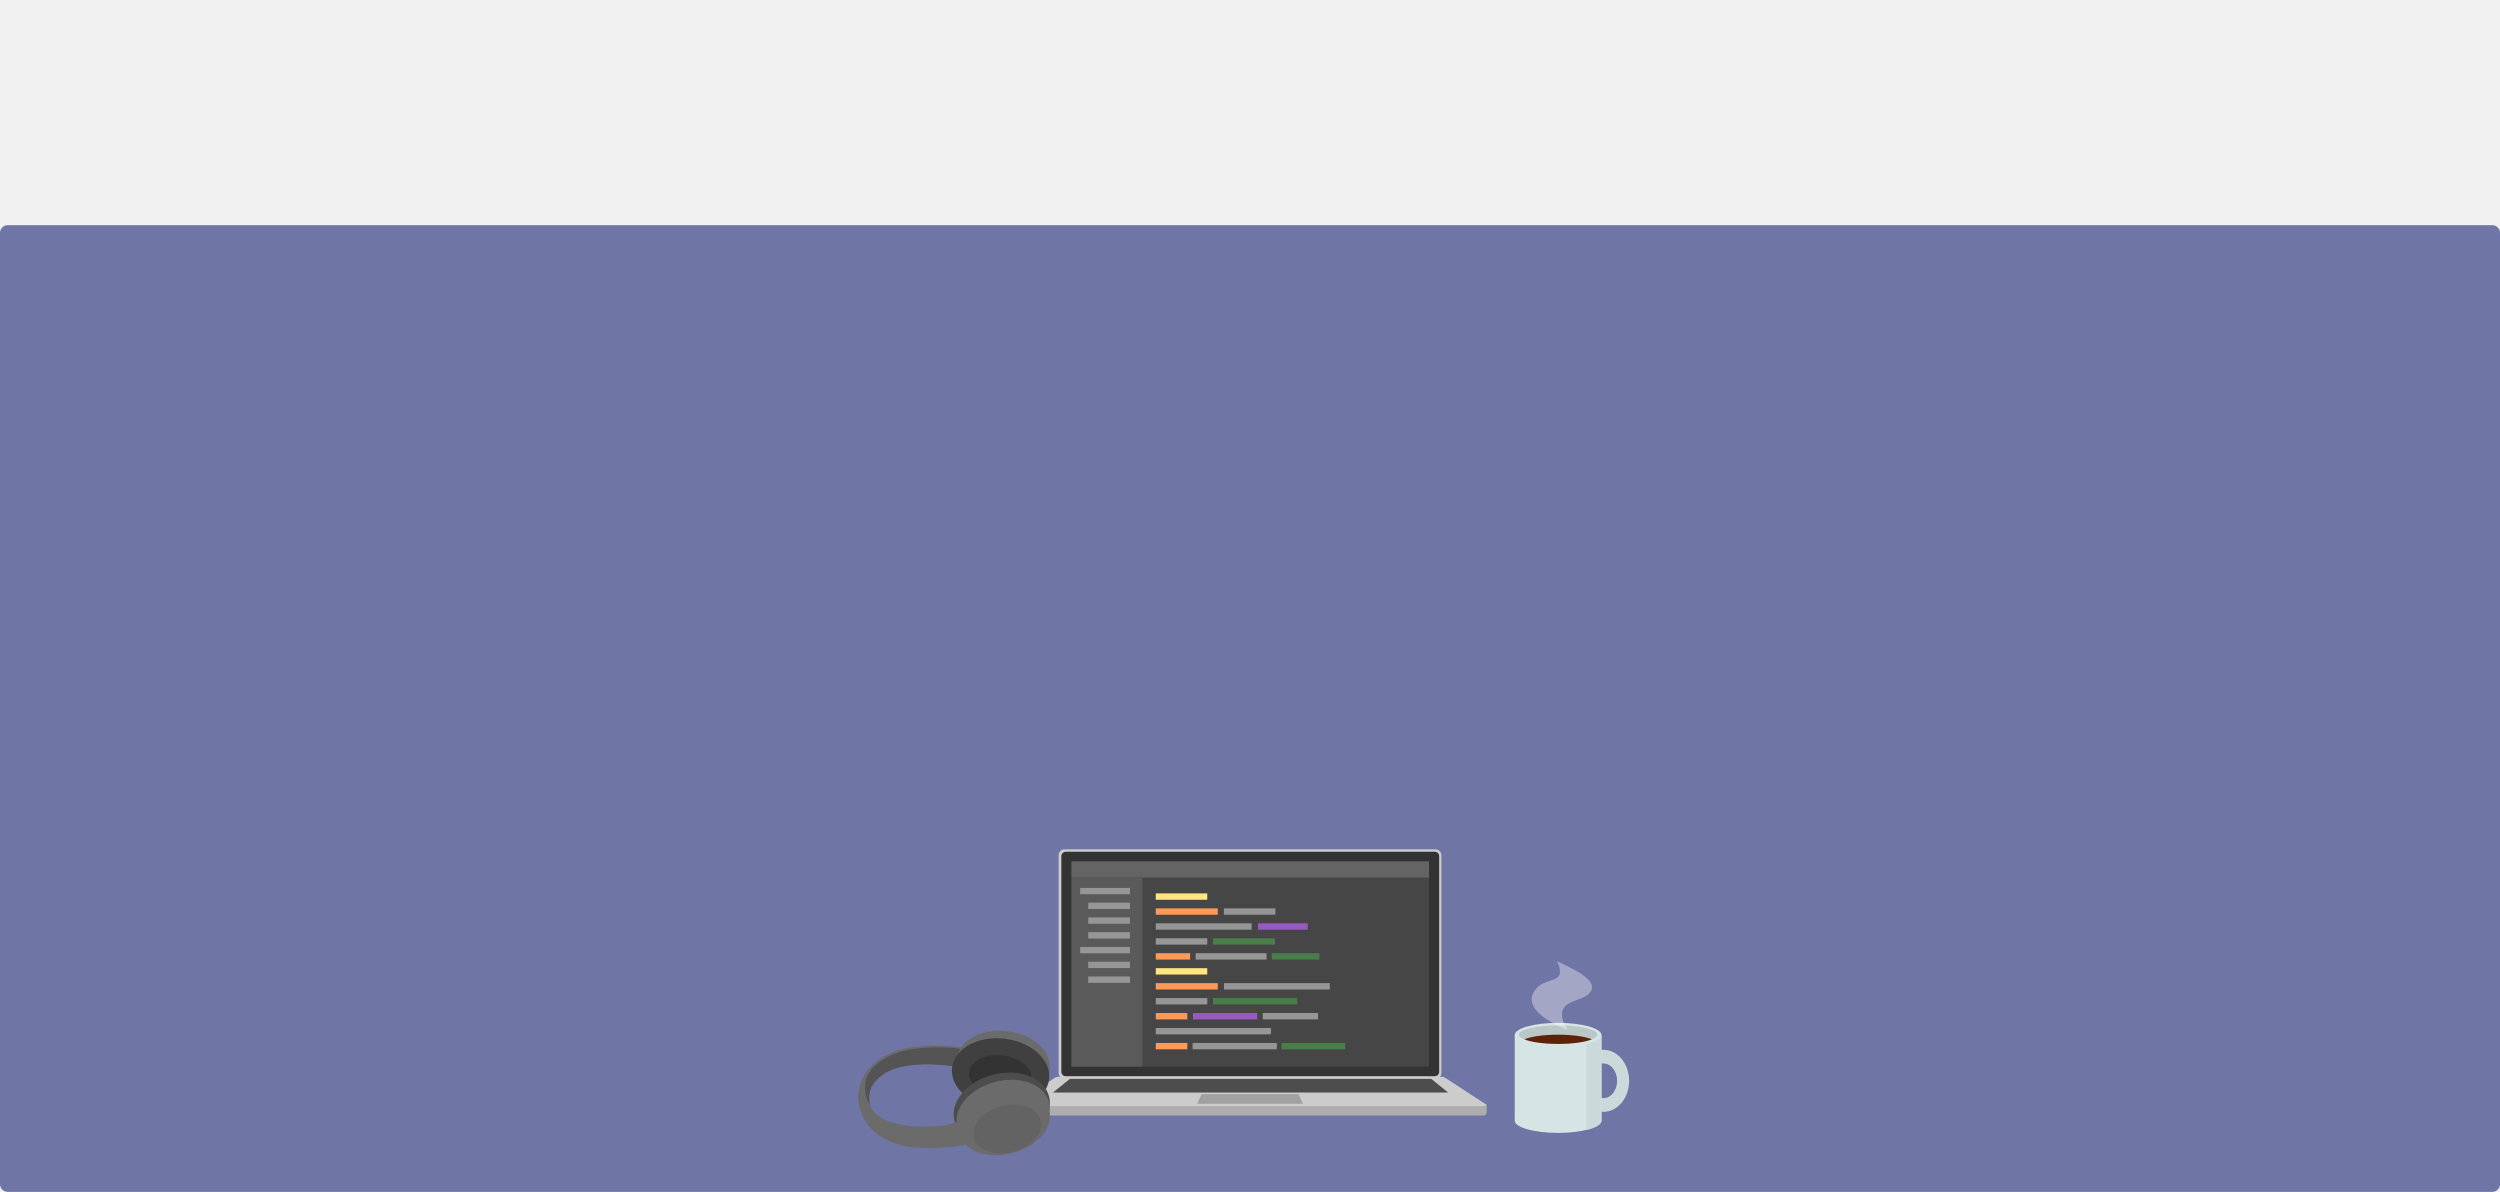
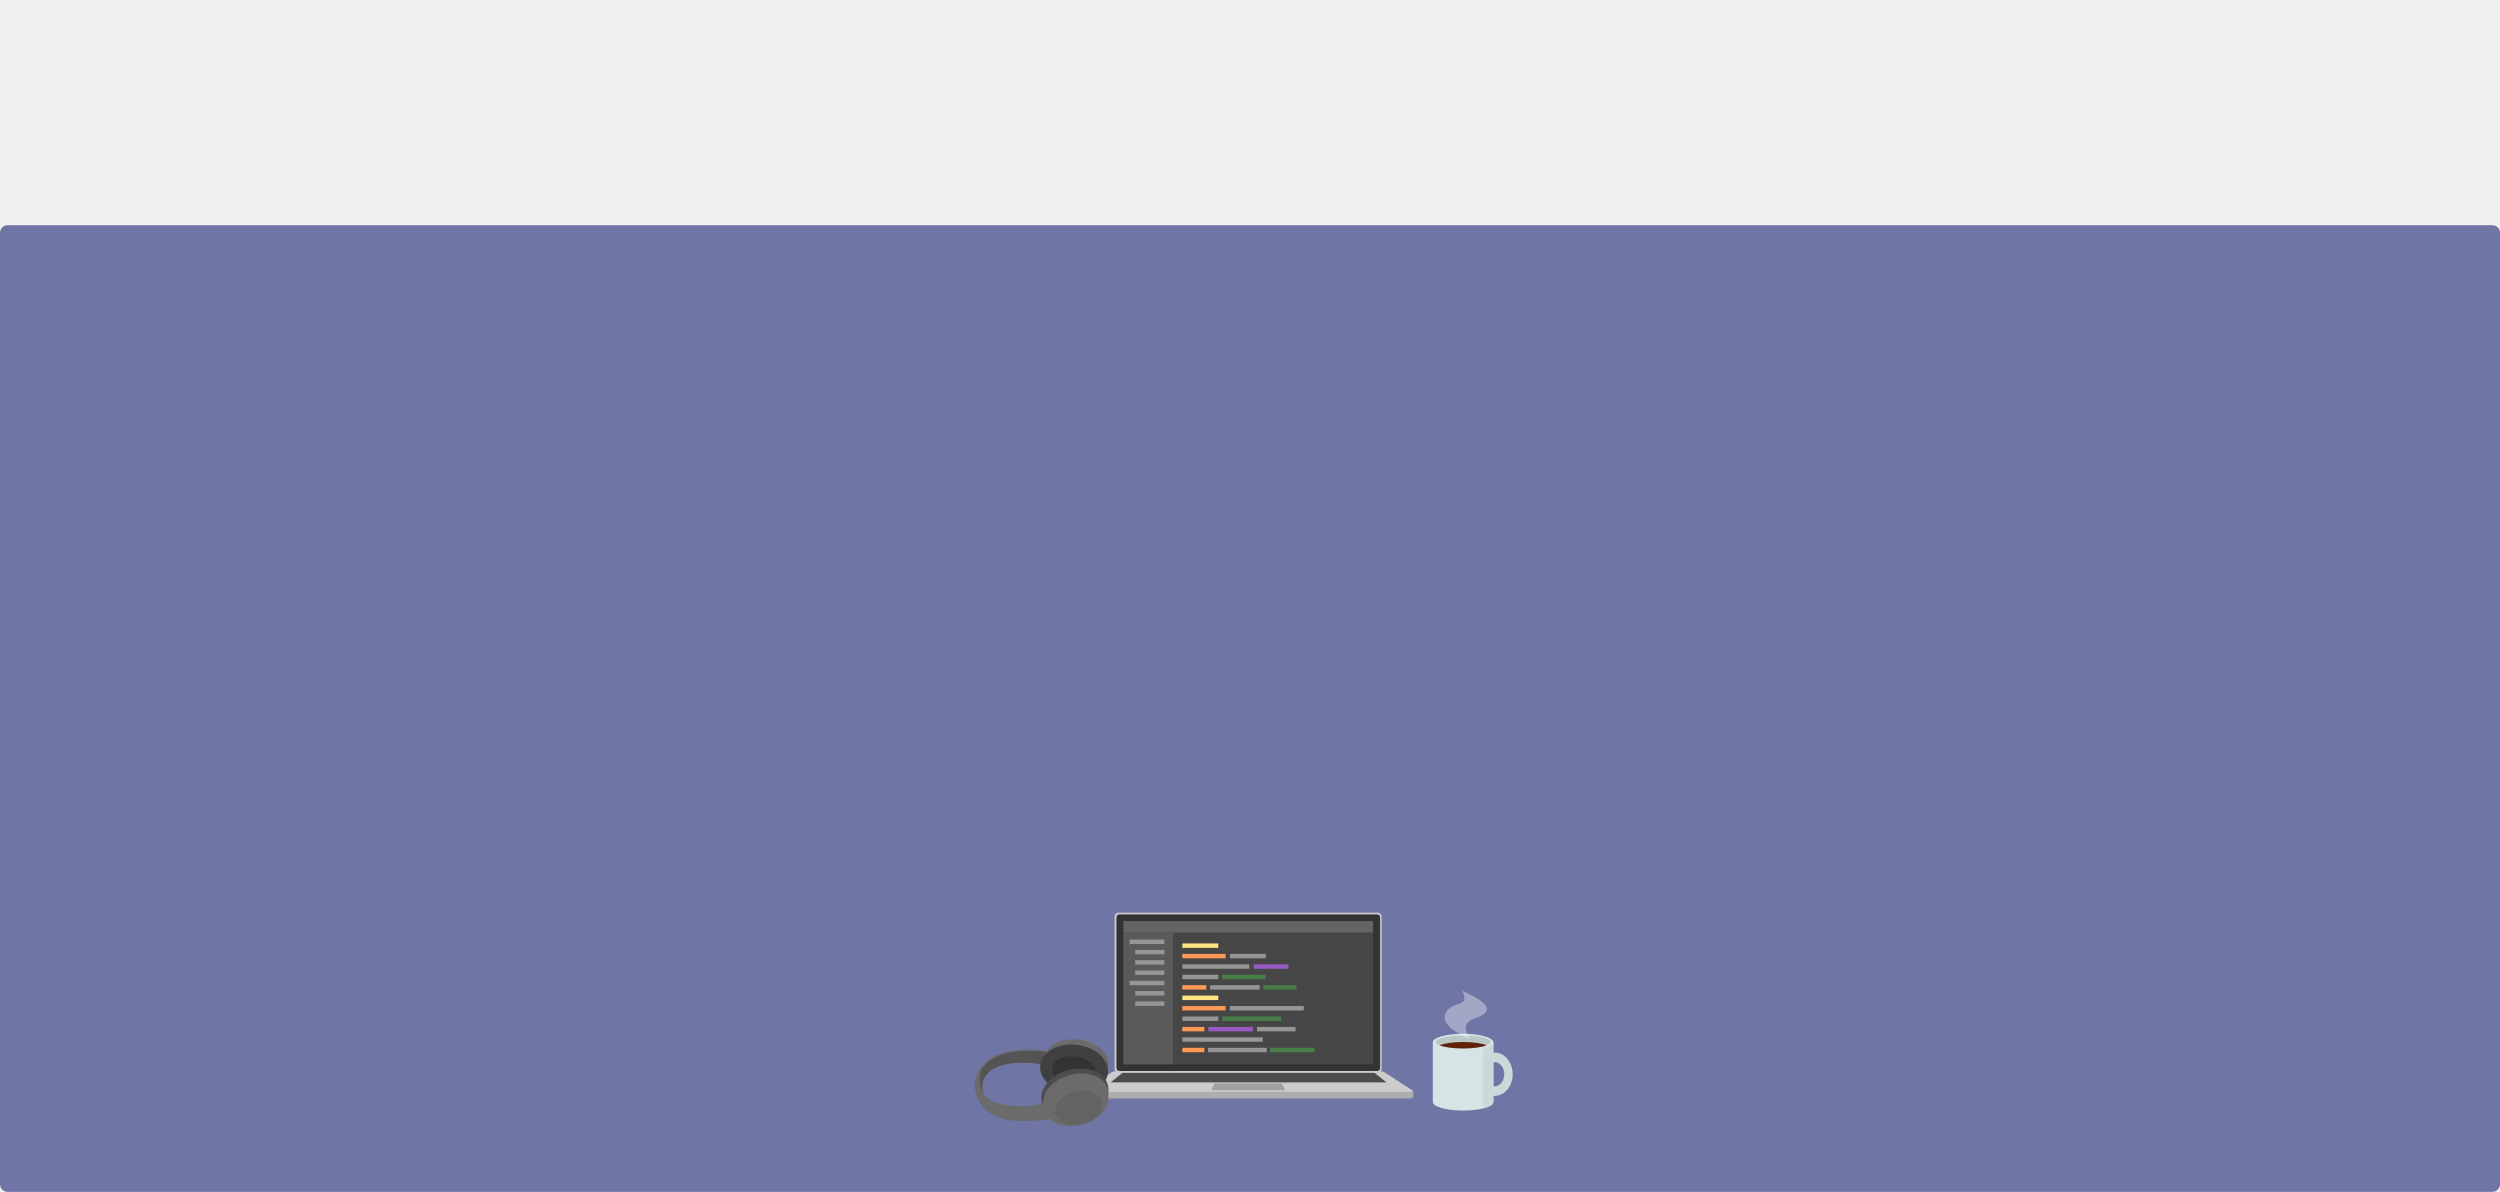
<svg xmlns="http://www.w3.org/2000/svg" width="2085.714" height="994.345" viewBox="0 0 551.845 263.087" version="1.1" id="svg8">
  <defs id="defs2">
    </defs>
  <g id="layer1" transform="translate(-5.077733,85.4139)">
    <rect style="fill:#6f75a5;fill-opacity:1;stroke-width:0.243" id="rect1621" width="551.845" height="213.375" x="5.078" y="-35.702" ry="1.678" />
-     <g id="g2002" transform="matrix(0.5649812,0,0,0.5649812,110.2569,-41.48184)">
+     <g id="g2002" transform="matrix(0.394258,0,0,0.394258,161.4322,15.87876)">
      <path id="path1695-3-6" style="fill:#cad9d9;fill-opacity:1;stroke-width:0.069" d="m 440.282,332.385 a 10.059,12.129 0 0 0 -10.059,12.129 10.059,12.129 0 0 0 10.059,12.129 10.059,12.129 0 0 0 10.059,-12.129 10.059,12.129 0 0 0 -10.059,-12.129 z m -0.008,5.355 a 5.355,6.774 0 0 1 0.008,0 5.355,6.774 0 0 1 5.355,6.774 5.355,6.774 0 0 1 -5.355,6.774 5.355,6.774 0 0 1 -5.355,-6.774 5.355,6.774 0 0 1 5.347,-6.774 z" />
      <rect style="fill:#d5e5e5;fill-opacity:1;stroke-width:0.073" id="rect1672-2" width="33.892" height="33.179" x="405.64" y="326.752" ry="0" />
      <ellipse style="fill:#d5e4e5;fill-opacity:1;stroke-width:0.076" id="path1674-4-6" cx="422.587" cy="360.09" rx="16.946" ry="4.776" />
      <path id="path1674-4-6-1" style="fill:#cad9d9;fill-opacity:1;stroke-width:0.076" d="m 433.637,326.752 v 36.854 h 0.42 a 16.946,4.776 0 0 0 5.476,-3.516 16.946,4.776 0 0 0 0,-0.008 16.946,4.776 0 0 0 -0.01,-0.151 h 0.01 v -33.179 z" />
      <ellipse style="fill:#d5e4e5;fill-opacity:1;stroke-width:0.076" id="path1674-7" cx="422.587" cy="326.643" rx="16.946" ry="4.776" />
      <ellipse style="fill:#b9c7c7;fill-opacity:1;stroke-width:0.063" id="path1674-9-6" cx="422.581" cy="326.452" rx="15.327" ry="3.6" />
      <path id="rect1806-0" style="fill:#ffffff;fill-opacity:0.361;stroke-width:0.069" d="m 422.081,297.663 c 1e-5,0 1.941,3.332 0.976,5.644 -1.374,2.672 -8.35,1.625 -10.545,7.752 -1.468,4.638 3.48,9.338 14.133,13.834 0,0 -4.154,-5.209 -1.874,-8.789 2.281,-3.58 9.294,-3 10.95,-7.282 1.403,-5.016 -10.645,-9.28 -13.641,-11.159 z" />
      <path id="path1674-9-0-8" style="fill:#5f2108;fill-opacity:1;stroke-width:0.061" d="m 422.536,326.493 a 14.967,3.426 0 0 0 -13.125,1.805 14.967,3.426 0 0 0 13.186,1.805 14.967,3.426 0 0 0 13.186,-1.805 14.967,3.426 0 0 0 -13.186,-1.805 14.967,3.426 0 0 0 -0.06,0 z" />
    </g>
-     <g id="g974">
+     <g id="g974" transform="matrix(0.697825,0,0,0.697825,84.49223,44.82582)">
      <g id="g931">
        <rect style="fill:#cccccc;fill-rule:evenodd;stroke-width:0.166" id="rect10-6" width="84.496" height="50.647" x="238.752" y="102.062" ry="1.301" />
        <rect style="fill:#333333;fill-rule:evenodd;stroke-width:0.163" id="rect10" width="83.398" height="49.549" x="239.36" y="102.603" ry="0.975" />
        <rect style="fill:#464646;fill-opacity:1;fill-rule:evenodd;stroke-width:0.152" id="rect10-0" width="78.921" height="45.305" x="241.598" y="104.725" ry="0" />
        <rect style="fill:#646464;fill-opacity:1;fill-rule:evenodd;stroke-width:0.043" id="rect10-0-3" width="78.921" height="3.582" x="241.598" y="104.725" ry="0" />
        <rect style="fill:#5a5a5a;fill-opacity:1;fill-rule:evenodd;stroke-width:0.065" id="rect10-0-3-1" width="15.642" height="41.723" x="241.598" y="108.307" ry="0" />
        <rect style="fill:#969696;fill-opacity:1;fill-rule:evenodd;stroke-width:0.01" id="rect10-0-3-1-3-3-5" width="11.363" height="1.402" x="275.239" y="115.097" ry="0" />
        <rect style="fill:#ff9955;fill-opacity:1;fill-rule:evenodd;stroke-width:0.011" id="rect10-0-3-1-3-3-5-3" width="13.686" height="1.402" x="260.202" y="115.097" ry="0" />
        <rect style="fill:#ffe680;fill-opacity:1;fill-rule:evenodd;stroke-width:0.01" id="rect10-0-3-1-3-3-5-3-0" width="11.363" height="1.402" x="260.202" y="111.796" ry="0" />
        <rect style="fill:#969696;fill-opacity:1;fill-rule:evenodd;stroke-width:0.014" id="rect10-0-3-1-3-3-5-8" width="21.143" height="1.402" x="260.202" y="118.398" ry="0" />
        <rect style="fill:#969696;fill-opacity:1;fill-rule:evenodd;stroke-width:0.01" id="rect10-0-3-1-3-3-5-8-5" width="11.363" height="1.402" x="260.202" y="121.699" ry="0" />
        <rect style="fill:#975ac1;fill-opacity:1;fill-rule:evenodd;stroke-width:0.01" id="rect10-0-3-1-3-3-5-3-4" width="10.996" height="1.402" x="282.758" y="118.398" ry="0" />
        <rect style="fill:#497e49;fill-opacity:1;fill-rule:evenodd;stroke-width:0.011" id="rect10-0-3-1-3-3-5-3-4-2" width="13.686" height="1.402" x="272.815" y="121.699" ry="0" />
        <rect style="fill:#969696;fill-opacity:1;fill-rule:evenodd;stroke-width:0.012" id="rect10-0-3-1-3-3-5-8-7" width="15.642" height="1.402" x="269.004" y="124.999" ry="0" />
        <rect style="fill:#497e49;fill-opacity:1;fill-rule:evenodd;stroke-width:0.01" id="rect10-0-3-1-3-3-5-3-4-2-4" width="10.507" height="1.402" x="285.814" y="124.999" ry="0" />
        <rect style="fill:#969696;fill-opacity:1;fill-rule:evenodd;stroke-width:0.015" id="rect10-0-3-1-3-3-5-1" width="23.344" height="1.402" x="275.264" y="131.601" ry="0" />
        <rect style="fill:#ff9955;fill-opacity:1;fill-rule:evenodd;stroke-width:0.011" id="rect10-0-3-1-3-3-5-3-02" width="13.686" height="1.402" x="260.202" y="131.601" ry="0" />
        <rect style="fill:#ffe680;fill-opacity:1;fill-rule:evenodd;stroke-width:0.01" id="rect10-0-3-1-3-3-5-3-0-2" width="11.363" height="1.402" x="260.202" y="128.3" ry="0" />
        <rect style="fill:#969696;fill-opacity:1;fill-rule:evenodd;stroke-width:0.011" id="rect10-0-3-1-3-3-5-8-4" width="12.219" height="1.402" x="283.808" y="138.203" ry="0" />
        <rect style="fill:#969696;fill-opacity:1;fill-rule:evenodd;stroke-width:0.01" id="rect10-0-3-1-3-3-5-8-5-7" width="11.363" height="1.402" x="260.202" y="134.902" ry="0" />
        <rect style="fill:#975ac1;fill-opacity:1;fill-rule:evenodd;stroke-width:0.011" id="rect10-0-3-1-3-3-5-3-4-7" width="14.175" height="1.402" x="268.41" y="138.203" ry="0" />
        <rect style="fill:#497e49;fill-opacity:1;fill-rule:evenodd;stroke-width:0.013" id="rect10-0-3-1-3-3-5-3-4-2-0" width="18.576" height="1.402" x="272.84" y="134.902" ry="0" />
        <rect style="fill:#497e49;fill-opacity:1;fill-rule:evenodd;stroke-width:0.011" id="rect10-0-3-1-3-3-5-3-4-2-4-9" width="14.052" height="1.402" x="287.946" y="144.805" ry="0" />
        <rect style="fill:#969696;fill-opacity:1;fill-rule:evenodd;stroke-width:0.015" id="rect10-0-3-1-3-3-5-8-7-0-6" width="25.422" height="1.402" x="260.202" y="141.504" ry="0" />
        <rect style="fill:#969696;fill-opacity:1;fill-rule:evenodd;stroke-width:0.013" id="rect10-0-3-1-3-3-5-8-7-0-6-2" width="18.576" height="1.402" x="268.334" y="144.805" ry="0" />
        <rect style="fill:#ff9955;fill-opacity:1;fill-rule:evenodd;stroke-width:0.008" id="rect10-0-3-1-3-3-5-3-02-8" width="7.573" height="1.402" x="260.202" y="124.999" ry="0" />
        <rect style="fill:#ff9955;fill-opacity:1;fill-rule:evenodd;stroke-width:0.008" id="rect10-0-3-1-3-3-5-3-02-4" width="6.962" height="1.402" x="260.202" y="138.203" ry="0" />
        <rect style="fill:#ff9955;fill-opacity:1;fill-rule:evenodd;stroke-width:0.008" id="rect10-0-3-1-3-3-5-3-02-4-2" width="6.962" height="1.402" x="260.202" y="144.805" ry="0" />
        <rect style="fill:#969696;fill-opacity:1;fill-rule:evenodd;stroke-width:0.01" id="rect10-0-3-1-3-3-5-8-58" width="10.996" height="1.402" x="243.514" y="110.573" ry="0" />
        <rect style="fill:#969696;fill-opacity:1;fill-rule:evenodd;stroke-width:0.009" id="rect10-0-3-1-3-3-5-8-58-0" width="9.222" height="1.402" x="245.289" y="113.834" ry="0" />
        <rect style="fill:#969696;fill-opacity:1;fill-rule:evenodd;stroke-width:0.009" id="rect10-0-3-1-3-3-5-8-58-05" width="9.222" height="1.402" x="245.289" y="117.094" ry="0" />
        <rect style="fill:#969696;fill-opacity:1;fill-rule:evenodd;stroke-width:0.009" id="rect10-0-3-1-3-3-5-8-58-3" width="9.222" height="1.402" x="245.289" y="120.354" ry="0" />
        <rect style="fill:#969696;fill-opacity:1;fill-rule:evenodd;stroke-width:0.01" id="rect10-0-3-1-3-3-5-8-58-33" width="10.996" height="1.402" x="243.514" y="123.614" ry="0" />
        <rect style="fill:#969696;fill-opacity:1;fill-rule:evenodd;stroke-width:0.009" id="rect10-0-3-1-3-3-5-8-58-2" width="9.222" height="1.402" x="245.289" y="126.874" ry="0" />
        <rect style="fill:#969696;fill-opacity:1;fill-rule:evenodd;stroke-width:0.009" id="rect10-0-3-1-3-3-5-8-58-9" width="9.222" height="1.402" x="245.289" y="130.134" ry="0" />
      </g>
      <g id="g1061" transform="matrix(0.9039028,0,0,0.9039028,24.09931,-30.80284)">
        <rect style="fill:#adadad;fill-opacity:1;stroke-width:0.16" id="rect1499-0-4" width="115.585" height="2.586" x="226.42" y="209.416" ry="0.762" />
        <rect style="fill:#adadad;fill-opacity:1;stroke-width:0.079" id="rect1499-6-8-3" width="115.585" height="0.625" x="226.42" y="209.537" ry="0" />
        <path id="rect1412-9-5" style="fill:#cccccc;fill-opacity:1;stroke-width:0.099" d="m 237.722,202.52 h 92.981 c 0.703,0 0.923,0.102 1.269,0.328 l 9.95,6.487 c 0.418,0.273 -0.684,0.396 -1.534,0.396 H 228.037 c -0.85,0 -1.952,-0.123 -1.534,-0.396 l 9.95,-6.487 c 0.346,-0.226 0.566,-0.328 1.269,-0.328 z" />
        <path id="rect1522-7-2" style="fill:#4d4d4d;fill-opacity:1;stroke-width:0.099" d="m 240.443,203.051 h 87.809 c 0.134,0 0.22,0.007 0.241,0.024 l 4.065,3.277 c 0.023,0.019 -0.117,0.027 -0.263,0.027 h -95.894 c -0.146,0 -0.286,-0.007 -0.263,-0.027 l 4.065,-3.277 c 0.021,-0.019 0.108,-0.024 0.241,-0.024 z" />
        <path id="rect1522-6-7-9" style="fill:#a1a1a1;fill-opacity:1;stroke-width:0.043" d="m 272.446,206.781 h 23.535 c 0.036,0 0.059,0.005 0.065,0.016 l 1.089,2.315 c 0.007,0.016 -0.032,0.021 -0.07,0.021 h -25.702 c -0.039,0 -0.077,-0.005 -0.07,-0.021 l 1.089,-2.315 c 0.006,-0.016 0.029,-0.016 0.065,-0.016 z" />
      </g>
    </g>
-     <g id="g977" transform="matrix(1.081757,0,0,1.081757,-68.76877,-67.42553)">
+     <g id="g977" transform="matrix(0.7548772,0,0,0.7548772,36.50367,-2.2254)">
      <g id="g939" transform="matrix(0.9158696,0,0,0.9568489,22.5584,9.391637)">
        <path style="fill:#6b6b6b;fill-opacity:1;stroke-width:0.075" d="m 261.004,217.472 c -3.427,0.299 -7.104,0.206 -9.422,-0.24 -5.111,-0.982 -8.801,-3.834 -10.039,-7.758 -0.573,-1.818 -0.49,-3.601 -0.095,-5.048 1.01,-3.693 4.727,-6.753 9.525,-7.886 1.252,-0.296 3.749,-0.669 5.327,-0.742 2.407,-0.112 4.755,-0.038 6.561,0.207 1.467,0.199 1.736,0.269 1.821,0.469 0.04,0.095 0.209,1.071 0.375,2.17 0.285,1.886 0.294,1.996 0.161,1.975 -0.077,-0.012 -0.724,-0.127 -1.437,-0.256 -5.425,-0.978 -11.563,-0.775 -14.909,0.493 -2.859,1.083 -4.771,2.889 -5.279,4.984 -0.142,0.587 -0.147,0.733 -0.049,1.512 0.13,1.035 0.228,1.587 0.91,2.366 1.425,1.628 3.544,2.558 7.076,3.075 4.278,0.626 9.493,0.203 14.994,-1.114 0.453,-0.108 0.829,-0.216 0.844,-0.202 0.032,0.027 0.789,4.738 0.765,4.767 -0.089,0.115 -4.522,0.987 -5.506,1.083 -0.17,0.017 -0.902,0.082 -1.625,0.145 z" id="path2381" />
        <path id="path2381-4-2-4" style="fill:#545454;fill-opacity:1;stroke-width:0.073" d="m 253.585,196.508 c -1.056,0.143 -2.038,0.309 -2.527,0.443 -4.75,1.294 -7.238,3.575 -8.107,5.79 -0.483,1.23 -0.528,3.918 0.724,5.592 -0.222,-1.726 -0.16,-2.49 0.381,-3.645 0.542,-1.154 2.043,-2.855 4.905,-3.907 1.941,-0.588 3.39,-0.797 5.726,-0.965 2.337,-0.169 6.183,0.115 9.198,0.619 0.712,0.119 1.334,0.018 1.412,0.029 0.133,0.019 0.124,-0.086 -0.151,-1.889 -0.124,-0.812 -0.249,-1.549 -0.318,-1.886 -0.174,-0.111 -0.595,-0.181 -1.712,-0.321 -1.804,-0.225 -4.15,-0.283 -6.555,-0.162 -0.789,0.04 -1.92,0.159 -2.976,0.302 z" />
      </g>
      <g id="g935" transform="rotate(4.180527,255.4557,214.7369)">
        <ellipse style="fill:#6b6b6b;fill-opacity:1;stroke-width:0.182" id="path2285-5" cx="280.488" cy="186.379" rx="9.448" ry="6.526" transform="matrix(0.9989532,0.04574331,-0.04430354,0.9990181,0,0)" />
        <rect style="fill:#6b6b6b;fill-opacity:1;stroke-width:0.022" id="rect2696" width="0.713" height="1.836" x="280.666" y="199.06" ry="0.002" />
        <ellipse style="fill:#404040;fill-opacity:1;stroke-width:0.122" id="path2287-1" cx="280.28" cy="188.791" rx="9.969" ry="7.143" transform="rotate(2.580196)" />
        <ellipse style="fill:#333333;fill-opacity:1;stroke-width:0.075" id="path2287-1-6" transform="rotate(2.580196)" ry="4.188" rx="6.4" cy="189.244" cx="280.271" />
      </g>
      <g id="g929" transform="translate(-0.5669643,0.3779762)">
        <ellipse style="fill:#4d4d4d;fill-opacity:1;stroke-width:0.122" id="path2287" cx="213.004" cy="270.295" rx="9.969" ry="7.143" transform="rotate(-14.32121)" />
        <ellipse style="fill:#6b6b6b;fill-opacity:1;stroke-width:0.182" id="path2285" cx="213.707" cy="273.812" rx="9.481" ry="6.521" transform="matrix(0.9681191,-0.2504904,0.2442591,0.96971,0,0)" />
        <rect style="fill:#6b6b6b;fill-opacity:1;stroke-width:0.084" id="rect2528" width="6.441" height="2.929" x="286.402" y="296.887" transform="matrix(0.9561081,-0.2930143,-0.04122472,0.9991499,0,0)" />
        <ellipse style="fill:#6b6b6b;fill-opacity:1;stroke-width:0.189" id="path2285-0" cx="214.475" cy="272.752" rx="9.692" ry="6.857" transform="matrix(0.9675105,-0.2528308,0.2420724,0.9702582,0,0)" />
        <ellipse style="fill:#636363;fill-opacity:1;stroke-width:0.135" id="path2285-0-2" cx="213.425" cy="274.874" rx="7.026" ry="4.826" transform="matrix(0.9686019,-0.2486169,0.2461109,0.9692417,0,0)" />
      </g>
    </g>
  </g>
</svg>
